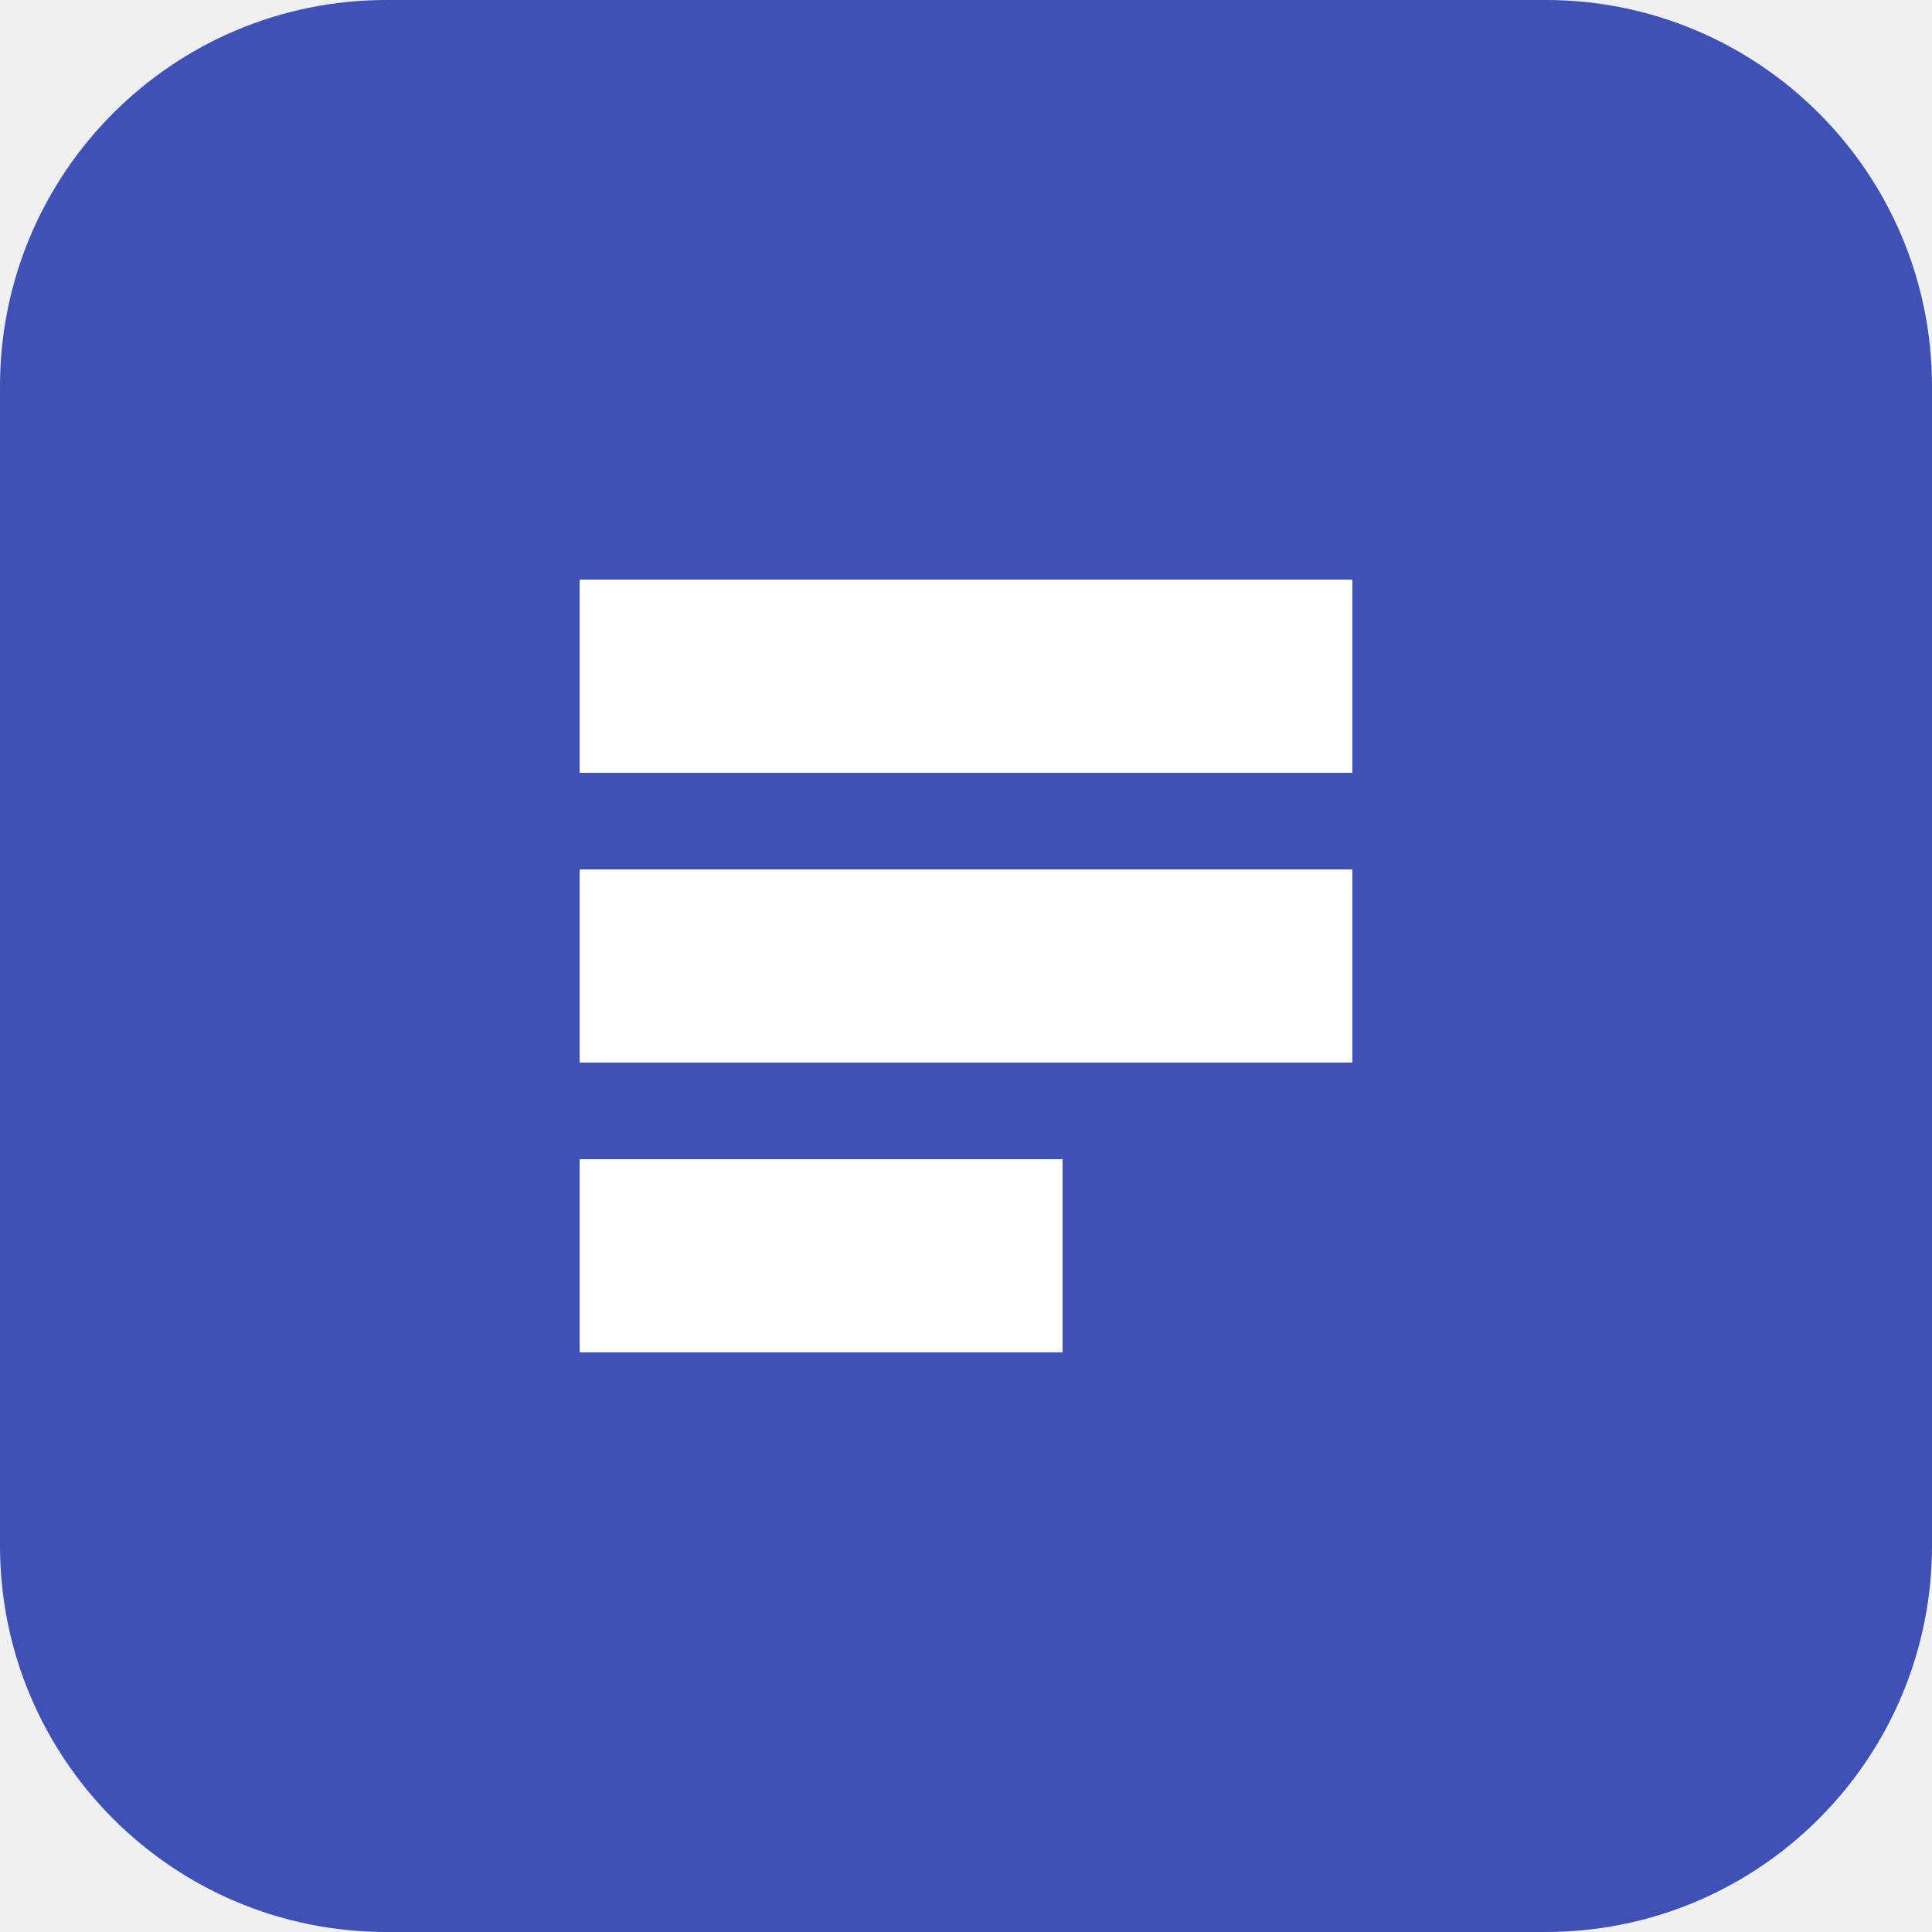
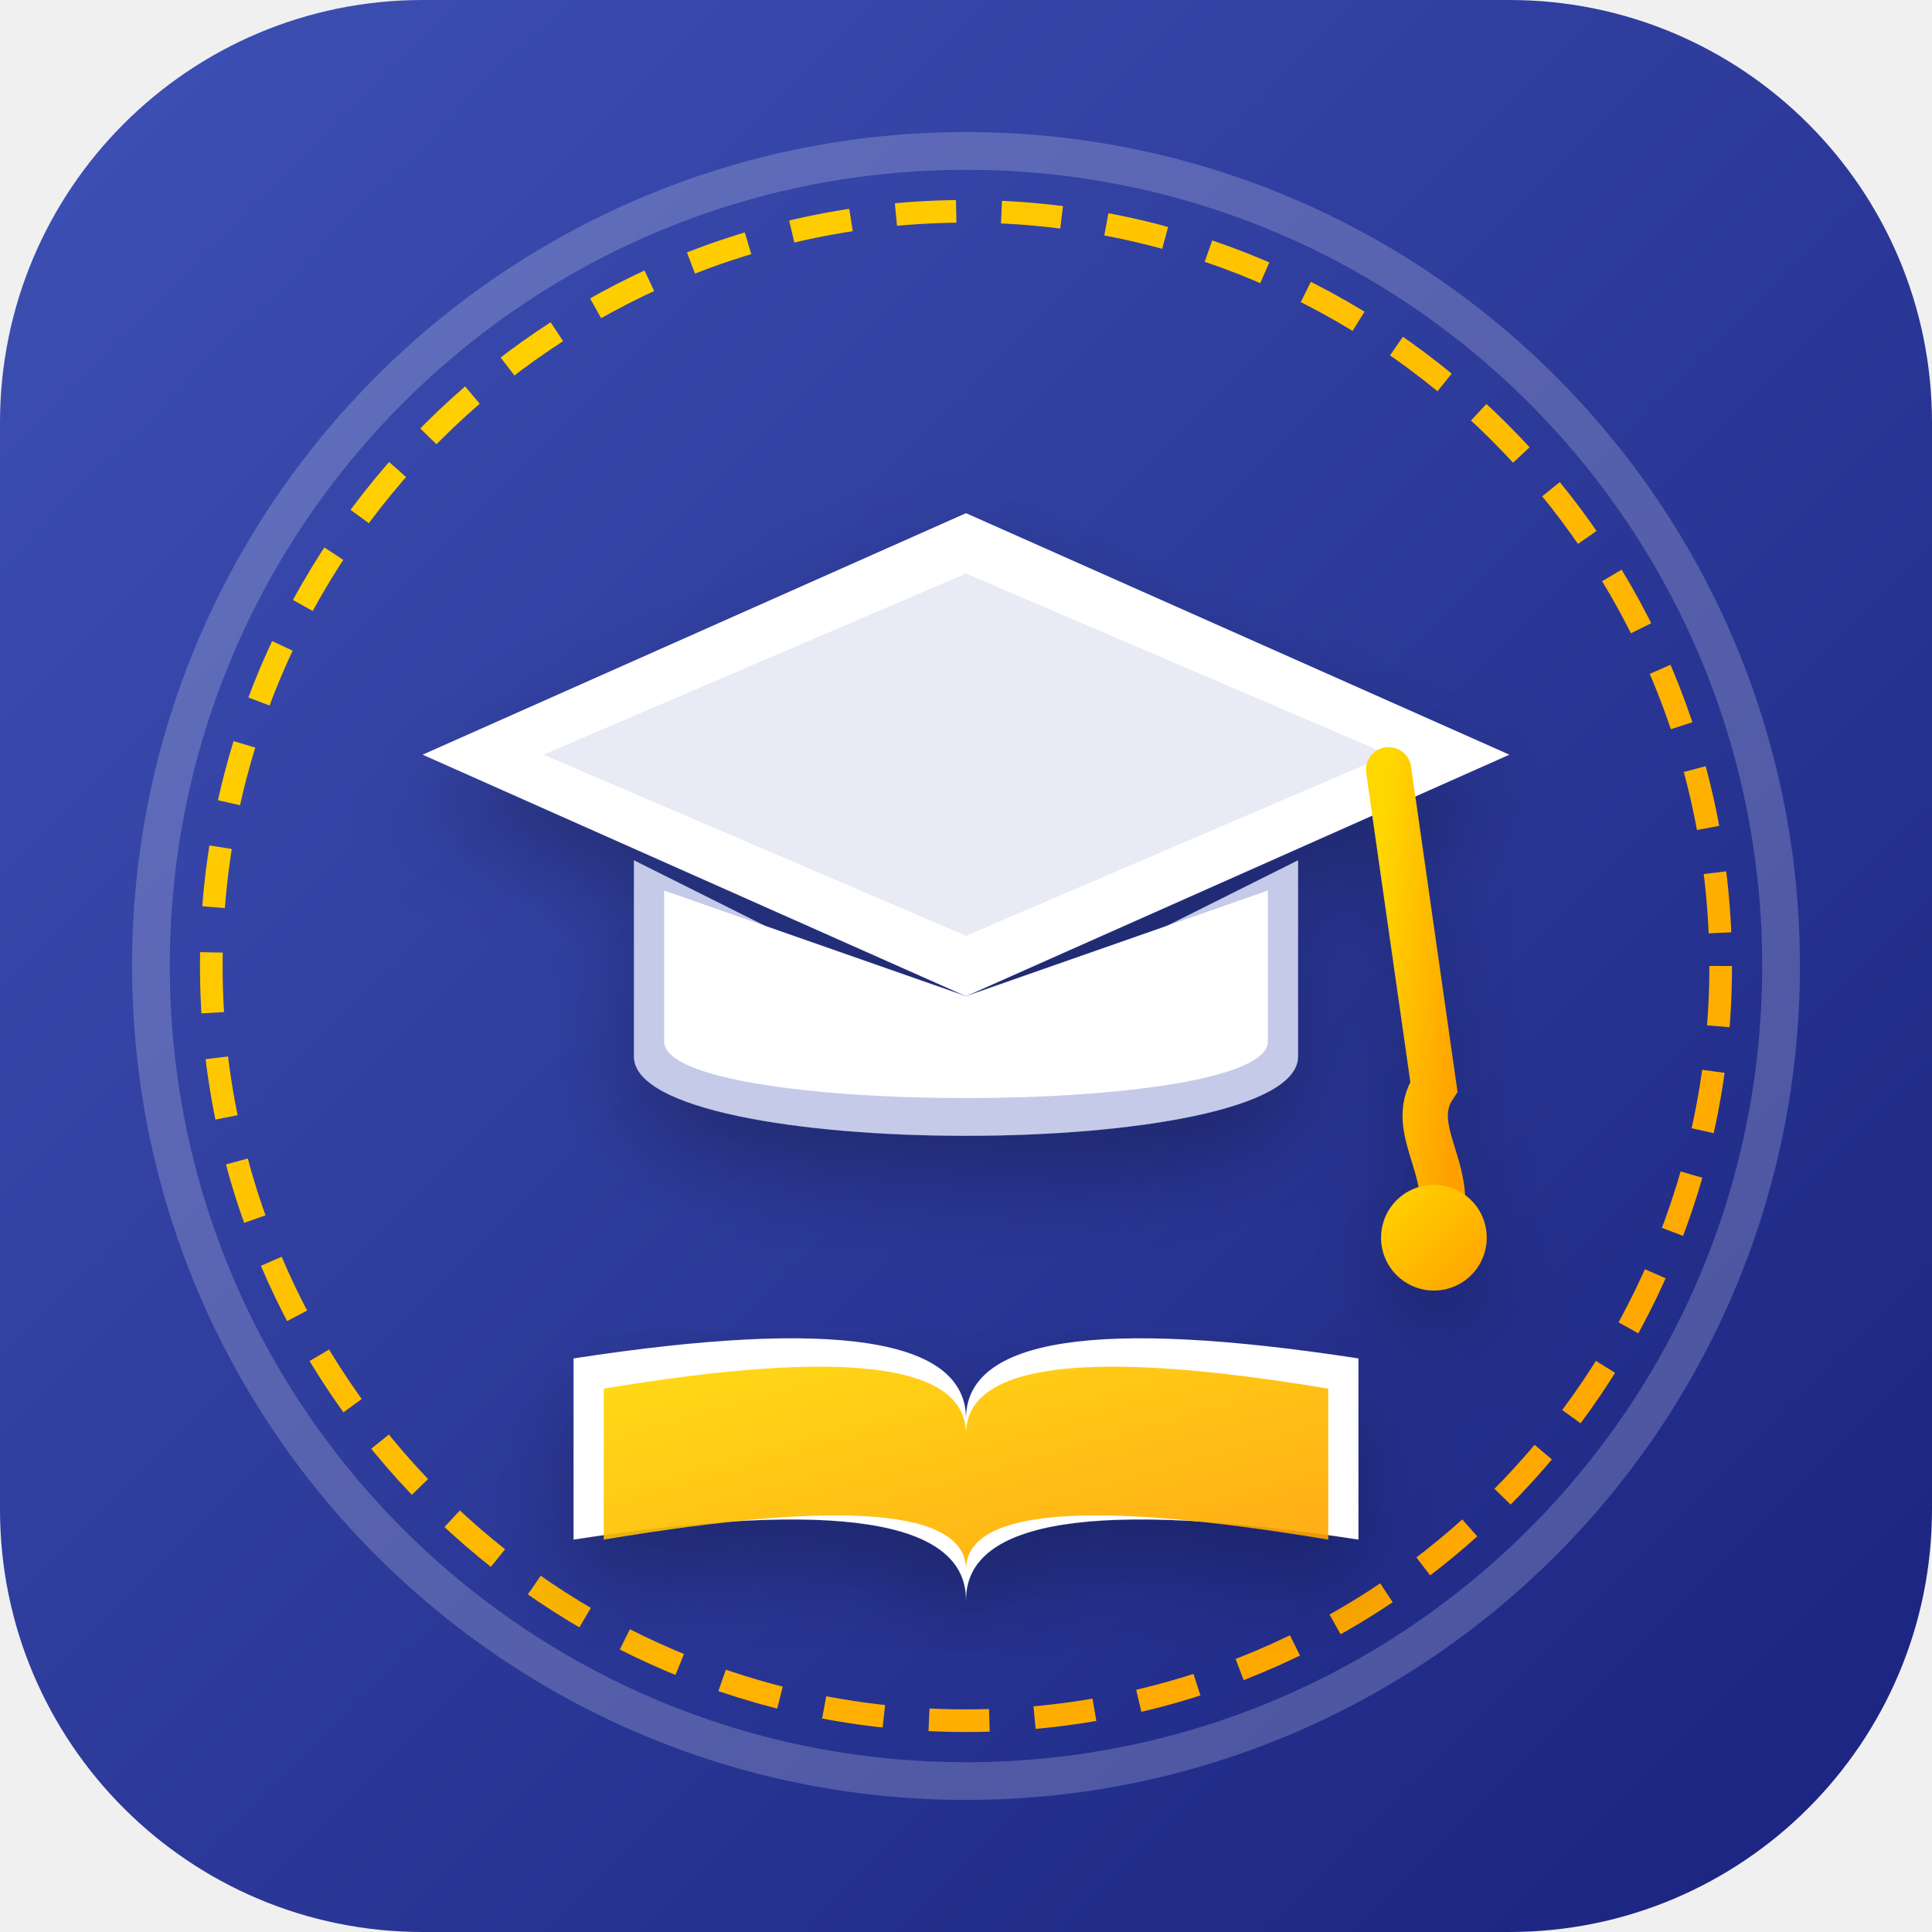
- <svg xmlns="http://www.w3.org/2000/svg" viewBox="0 0 100 100">
-   <rect width="100" height="100" rx="20" fill="#3F51B5" />
-   <path d="M30 30h40v10H30zM30 45h40v10H30zM30 60h25v10H30z" fill="#FFFFFF" />
+ <svg xmlns="http://www.w3.org/2000/svg" viewBox="0 0 128 128" width="128" height="128">
+   <defs>
+     <linearGradient id="bgGrad" x1="0%" y1="0%" x2="100%" y2="100%">
+       <stop offset="0%" stop-color="#3F51B5" />
+       <stop offset="100%" stop-color="#1A237E" />
+     </linearGradient>
+     <linearGradient id="goldGrad" x1="0%" y1="0%" x2="100%" y2="100%">
+       <stop offset="0%" stop-color="#FFD700" />
+       <stop offset="100%" stop-color="#FFA000" />
+     </linearGradient>
+     <filter id="shadow" x="-20%" y="-20%" width="140%" height="140%">
+       <feDropShadow dx="0" dy="3" stdDeviation="3" flood-color="#000000" flood-opacity="0.25" />
+     </filter>
+   </defs>
+   <rect width="128" height="128" rx="28" fill="url(#bgGrad)" />
+   <circle cx="64" cy="64" r="54" fill="none" stroke="rgba(255, 255, 255, 0.2)" stroke-width="2.5" />
+   <circle cx="64" cy="64" r="50" fill="none" stroke="url(#goldGrad)" stroke-width="1.5" stroke-dasharray="4 3" />
+   <g filter="url(#shadow)">
+     <path d="M64 34 L100 50 L64 66 L28 50 Z" fill="#FFFFFF" />
+     <path d="M64 38 L92 50 L64 62 L36 50 Z" fill="#E8EAF6" />
+     <path d="M42 57 V70 C42 77, 86 77, 86 70 V57 L64 68 Z" fill="#C5CAE9" />
+     <path d="M44 59 V69 C44 74, 84 74, 84 69 V59 L64 66 Z" fill="#FFFFFF" />
+     <path d="M92 51 L95 72 C93 75, 97 78, 95 82" fill="none" stroke="url(#goldGrad)" stroke-width="3" stroke-linecap="round" />
+     <circle cx="95" cy="82" r="3.5" fill="url(#goldGrad)" />
+   </g>
+   <g filter="url(#shadow)" transform="translate(0, 12)">
+     <path d="M38 78 Q64 74 64 82 Q64 74 90 78 V90 Q64 86 64 94 Q64 86 38 90 Z" fill="#FFFFFF" />
+     <path d="M40 80 Q64 76 64 83 Q64 76 88 80 V90 Q64 86 64 92 Q64 86 40 90 Z" fill="url(#goldGrad)" opacity="0.9" />
+   </g>
</svg>
